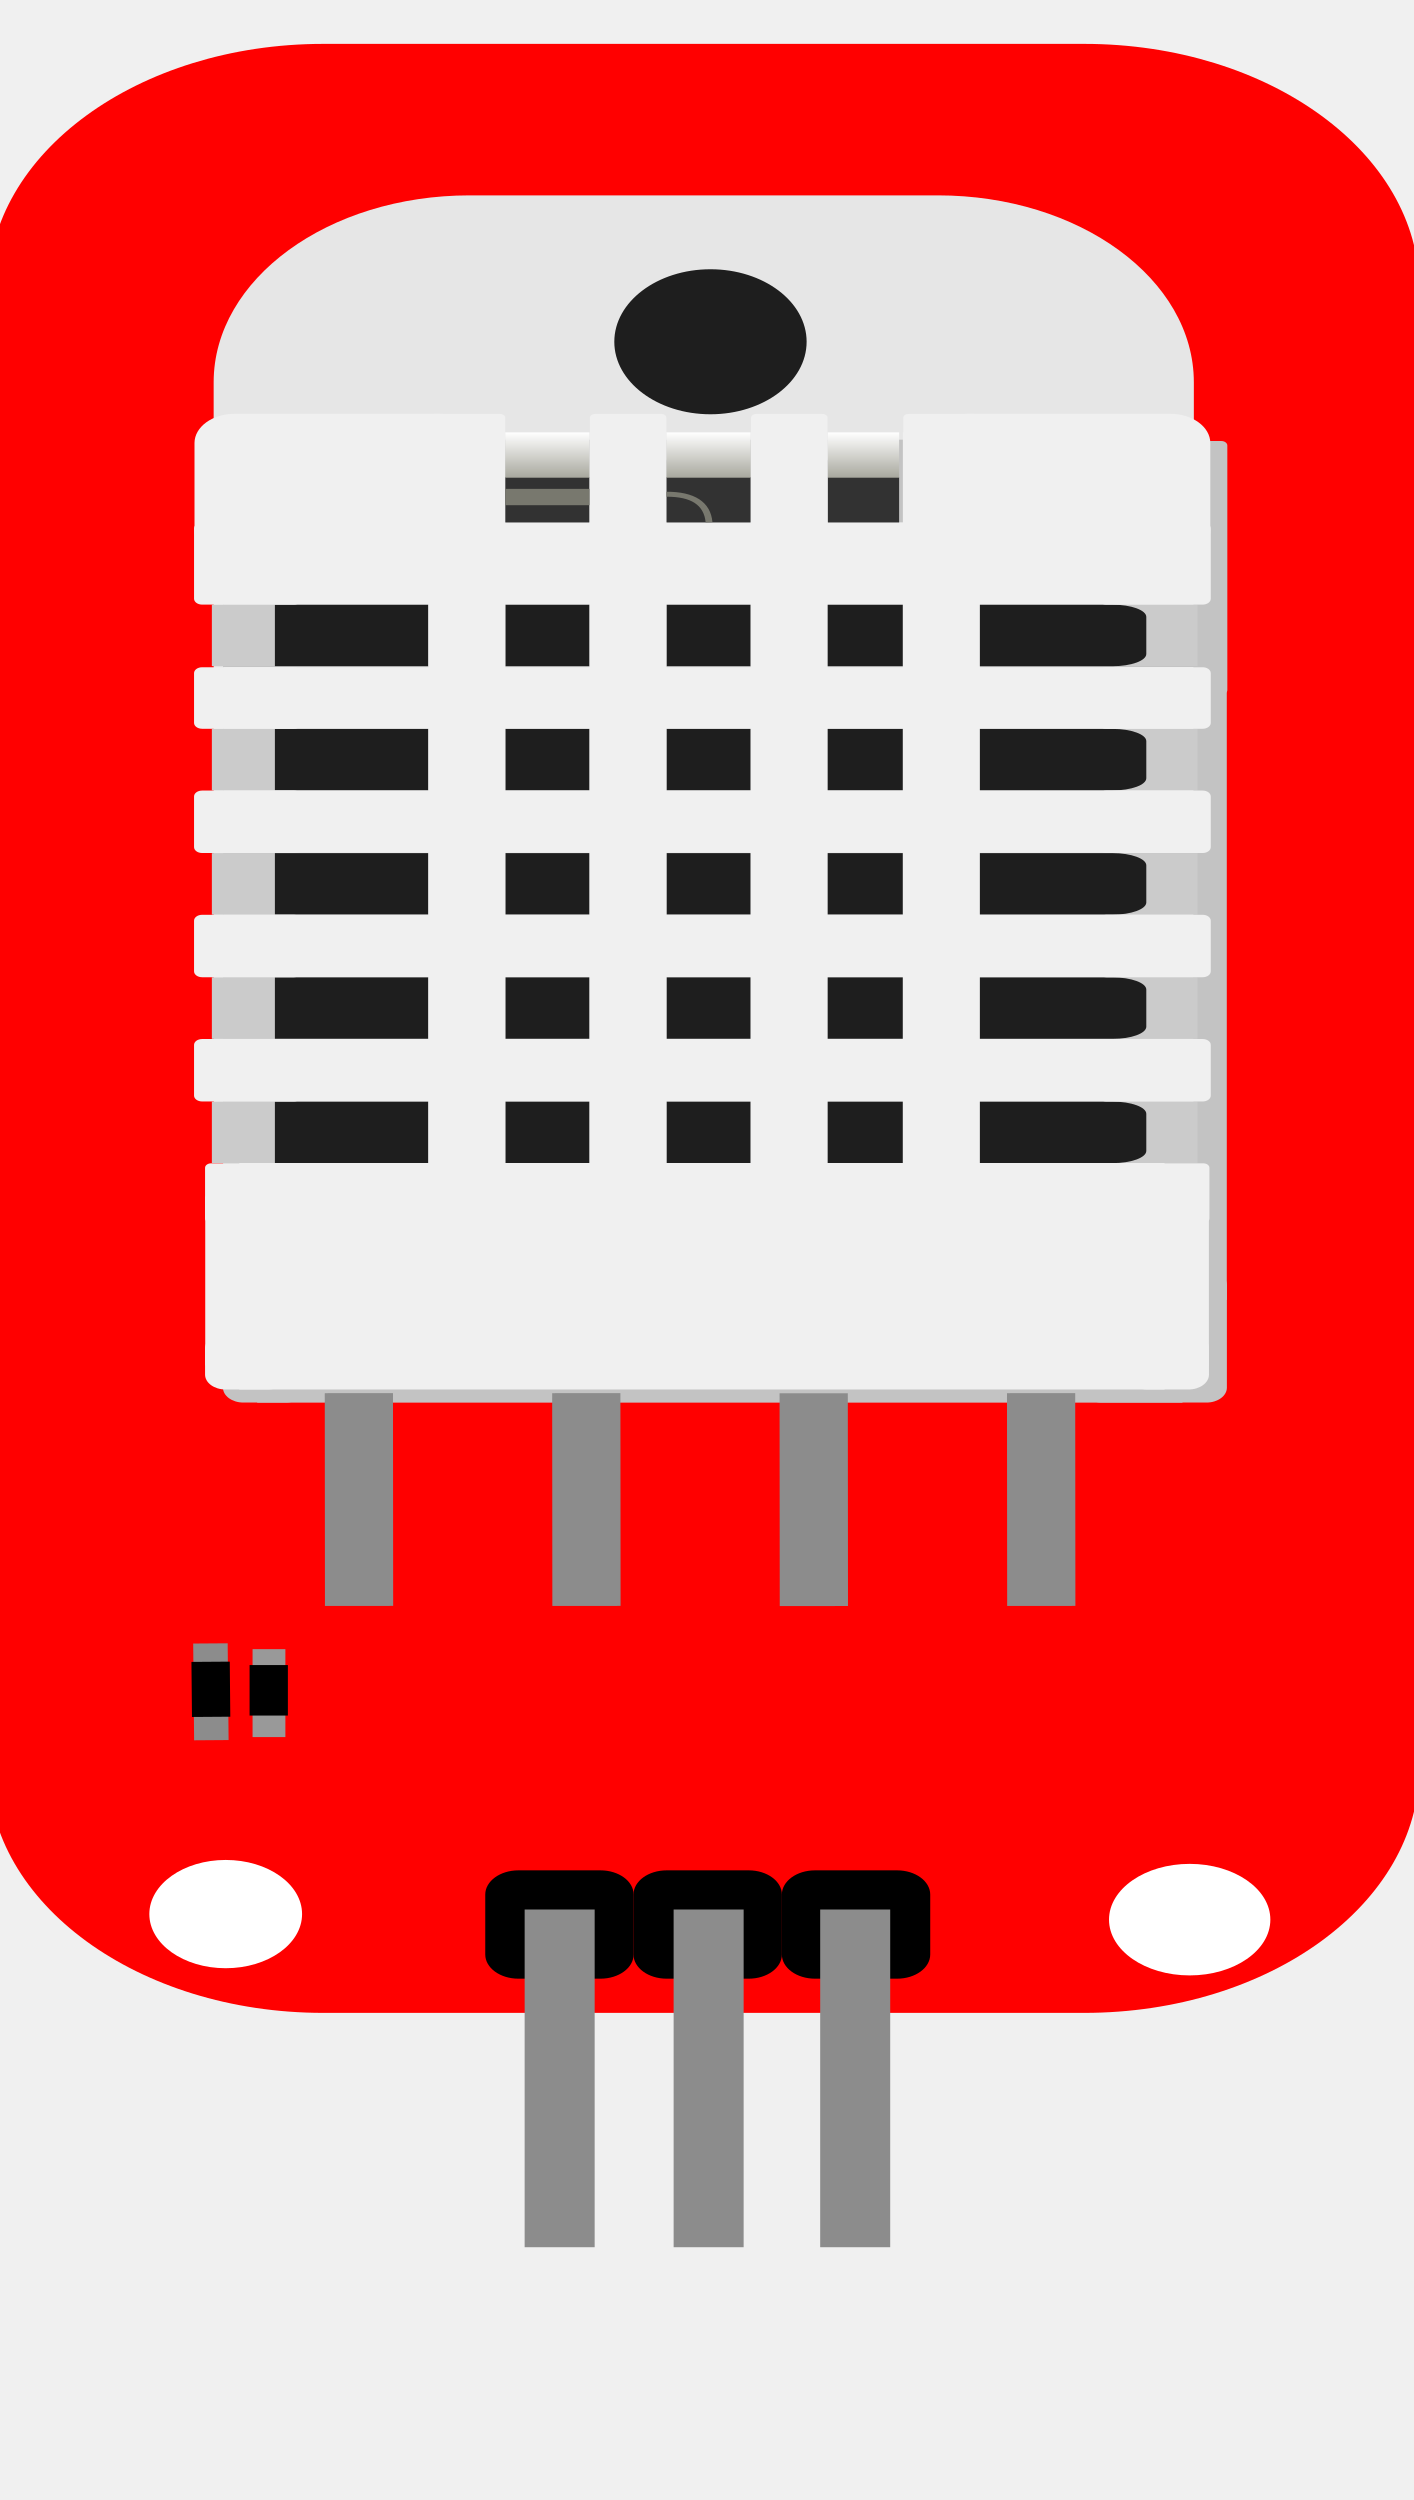
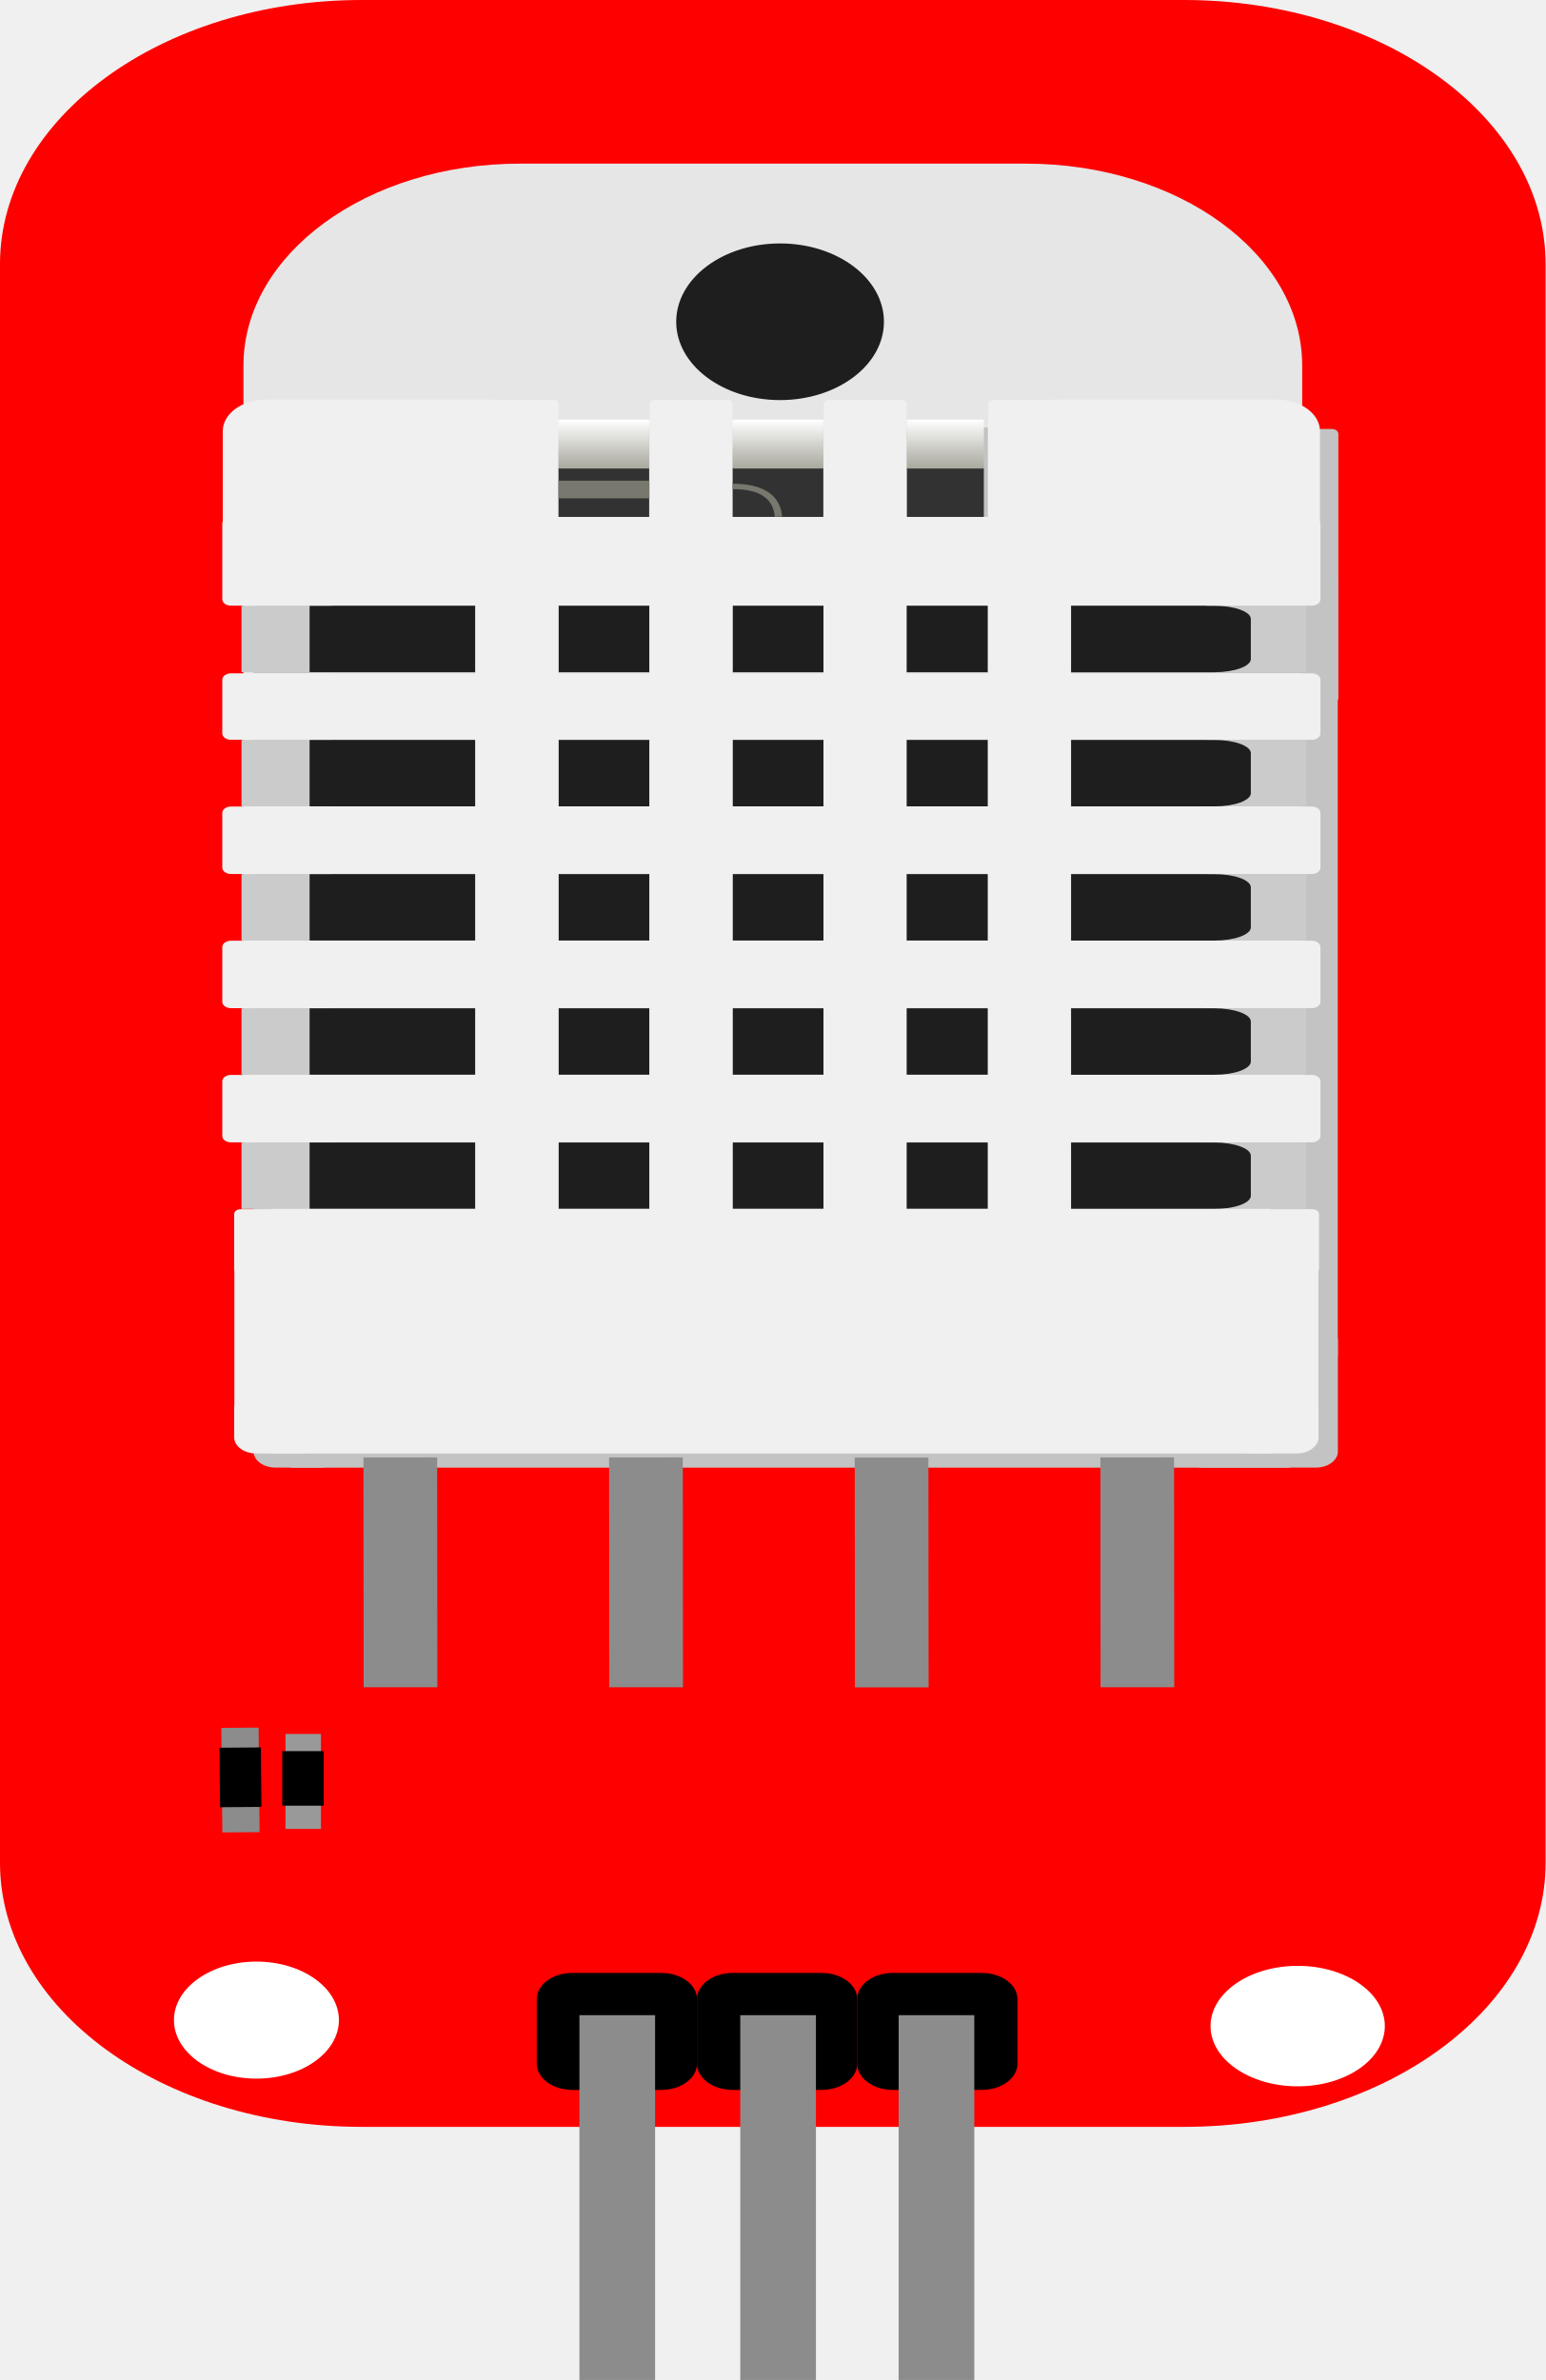
- <svg xmlns="http://www.w3.org/2000/svg" xmlns:xlink="http://www.w3.org/1999/xlink" version="1.1" width="13mm" height="23mm" viewBox="0 0 13 23" id="svg2985" xml:space="preserve" style="fill-rule:evenodd">
+ <svg xmlns="http://www.w3.org/2000/svg" xmlns:xlink="http://www.w3.org/1999/xlink" version="1.1" width="23.185mm" height="35.699mm" viewBox="0 0 23.185 35.699" id="svg2985" xml:space="preserve" style="fill-rule:evenodd">
  <defs id="defs3160">
    <linearGradient x1="4.612" y1="4.93" x2="4.612" y2="4.238" id="linearGradient3164" xlink:href="#id0" gradientUnits="userSpaceOnUse" />
    <linearGradient x1="4.612" y1="4.93" x2="4.612" y2="4.238" id="linearGradient3166" xlink:href="#id0" gradientUnits="userSpaceOnUse" />
    <linearGradient x1="4.612" y1="4.93" x2="4.612" y2="4.238" id="linearGradient3168" xlink:href="#id0" gradientUnits="userSpaceOnUse" />
    <defs id="defs2988">
      <style type="text/css" id="style2990" />
      <linearGradient x1="4.612" y1="4.93" x2="4.612" y2="4.238" id="id0" gradientUnits="userSpaceOnUse">
        <stop id="stop2993" style="stop-color:#a8a89e;stop-opacity:1" offset="0" />
        <stop id="stop2995" style="stop-color:#ffffff;stop-opacity:1" offset="1" />
      </linearGradient>
    </defs>
    <linearGradient xlink:href="#id0" id="linearGradient1227" gradientUnits="userSpaceOnUse" x1="4.612" y1="4.93" x2="4.612" y2="4.238" />
    <linearGradient xlink:href="#id0" id="linearGradient1229" gradientUnits="userSpaceOnUse" x1="4.612" y1="4.93" x2="4.612" y2="4.238" />
    <linearGradient xlink:href="#id0" id="linearGradient1231" gradientUnits="userSpaceOnUse" x1="4.612" y1="4.93" x2="4.612" y2="4.238" />
  </defs>
-   <g id="g1564" transform="matrix(0.8236878,0,0,0.6015407,-18.33041,0.2864074)">
-     <rect ry="3.741" y="0.195" x="22.123" height="30.114" width="15.983" id="rect963" style="opacity:1;fill:#ff0000;fill-opacity:1;stroke-width:0.289" />
-     <g id="g1225" transform="translate(23.75544,1.89881)">
+   <g id="g1564" transform="matrix(0.8236878,0,0,0.6015407,14.44566,-2.413403)">
+     <rect ry="6.588" y="4.012" x="-17.538" height="53.034" width="28.147" id="rect963" style="opacity:1;fill:#ff0000;fill-opacity:1;stroke-width:0.509" />
+     <g id="g1225" transform="matrix(1.761075,0,0,1.761075,-14.66273,7.012723)">
      <g id="g1215">
        <g id="g1213">
          <g id="g975">
            <rect width="10.948" height="16.616" rx="2.859" ry="2.859" x="0.885" y="0.613" id="rect971" style="fill:#e6e6e6" />
            <ellipse cx="6.434" cy="2.852" rx="1.036" ry="1.071" id="ellipse973" style="fill:#1e1e1e;stroke:#1e1e1e;stroke-width:0.076" />
          </g>
          <g id="g991">
            <rect width="11.21" height="10.98" x="0.991" y="6.526" id="rect977" style="fill:#c3c3c3" />
            <rect width="0.929" height="3.878" rx="0.068" ry="0.068" x="0.989" y="4.37" id="rect979" style="fill:#c3c3c3" />
            <rect width="0.918" height="3.878" rx="0.068" ry="0.068" x="11.289" y="4.37" id="rect981" style="fill:#c3c3c3" />
            <rect width="0.929" height="3.652" rx="0.228" ry="0.228" x="0.989" y="15.424" id="rect983" style="fill:#c3c3c3" />
            <rect width="1.625" height="2.024" rx="0.228" ry="0.228" x="10.577" y="17.052" id="rect985" style="fill:#c3c3c3" />
            <rect width="9.768" height="12.9" x="1.714" y="5.306" id="rect987" style="fill:#c3c3c3" />
            <rect width="10.335" height="14.728" x="1.371" y="4.349" id="rect989" style="fill:#c3c3c3" />
          </g>
          <g id="g1001">
            <line class="fil3 str1" id="line993" y1="18.934" x1="7.587" y2="22.188" x2="7.589" style="fill:none;stroke:#8c8c8c;stroke-width:0.762" />
            <line class="fil3 str1" id="line995" y1="18.932" x1="10.127" y2="22.186" x2="10.129" style="fill:none;stroke:#8c8c8c;stroke-width:0.762" />
            <line class="fil3 str1" id="line997" y1="18.932" x1="2.507" y2="22.186" x2="2.509" style="fill:none;stroke:#8c8c8c;stroke-width:0.762" />
            <line class="fil3 str1" id="line999" y1="18.932" x1="5.047" y2="22.186" x2="5.049" style="fill:none;stroke:#8c8c8c;stroke-width:0.762" />
          </g>
          <g id="g1027">
            <g id="g1013">
              <rect width="2.533" height="0.94" x="9.341" y="6.873" id="rect1003" style="fill:#cbcbcb" />
              <rect width="2.533" height="0.94" x="9.341" y="8.773" id="rect1005" style="fill:#cbcbcb" />
              <rect width="2.531" height="0.94" x="9.343" y="10.673" id="rect1007" style="fill:#cbcbcb" />
              <rect width="2.533" height="0.94" x="9.341" y="12.573" id="rect1009" style="fill:#cbcbcb" />
              <rect width="2.533" height="0.94" x="9.341" y="14.473" id="rect1011" style="fill:#cbcbcb" />
            </g>
            <g id="g1025">
              <rect width="0.704" height="0.94" x="0.865" y="6.873" id="rect1015" style="fill:#cbcbcb" />
              <rect width="0.704" height="0.94" x="0.865" y="8.773" id="rect1017" style="fill:#cbcbcb" />
              <rect width="0.704" height="0.94" x="0.865" y="10.673" id="rect1019" style="fill:#cbcbcb" />
              <rect width="0.704" height="0.94" x="0.865" y="12.573" id="rect1021" style="fill:#cbcbcb" />
              <rect width="0.704" height="0.94" x="0.865" y="14.473" id="rect1023" style="fill:#cbcbcb" />
            </g>
          </g>
          <g id="g1089">
            <g id="g1039">
              <rect width="0.94" height="0.94" x="4.143" y="6.873" id="rect1029" style="fill:#1e1e1e" />
              <rect width="0.94" height="0.94" x="5.943" y="6.873" id="rect1031" style="fill:#1e1e1e" />
              <rect width="0.94" height="0.94" x="7.643" y="6.873" id="rect1033" style="fill:#1e1e1e" />
              <path d="m 9.343,6.873 h 1.583 c 0.207,0 0.376,0.084 0.376,0.187 v 0.567 c 0,0.103 -0.169,0.187 -0.376,0.187 H 9.343 Z" id="path1035" style="fill:#1e1e1e" />
              <rect width="1.713" height="0.94" x="1.569" y="6.873" id="rect1037" style="fill:#1e1e1e" />
            </g>
            <g id="g1051">
              <rect width="0.94" height="0.94" x="4.143" y="8.773" id="rect1041" style="fill:#1e1e1e" />
              <rect width="0.94" height="0.94" x="5.943" y="8.773" id="rect1043" style="fill:#1e1e1e" />
              <rect width="0.94" height="0.94" x="7.643" y="8.773" id="rect1045" style="fill:#1e1e1e" />
              <path d="m 9.343,8.773 h 1.583 c 0.207,0 0.376,0.084 0.376,0.187 v 0.567 c 0,0.103 -0.169,0.187 -0.376,0.187 H 9.343 Z" id="path1047" style="fill:#1e1e1e" />
              <rect width="1.713" height="0.94" x="1.569" y="8.773" id="rect1049" style="fill:#1e1e1e" />
            </g>
            <g id="g1063">
              <rect width="0.94" height="0.94" x="4.143" y="10.673" id="rect1053" style="fill:#1e1e1e" />
              <rect width="0.94" height="0.94" x="5.943" y="10.673" id="rect1055" style="fill:#1e1e1e" />
              <rect width="0.94" height="0.94" x="7.643" y="10.673" id="rect1057" style="fill:#1e1e1e" />
              <path d="m 9.343,10.673 h 1.583 c 0.207,0 0.376,0.084 0.376,0.187 v 0.567 c 0,0.103 -0.169,0.187 -0.376,0.187 H 9.343 Z" id="path1059" style="fill:#1e1e1e" />
              <rect width="1.713" height="0.94" x="1.569" y="10.673" id="rect1061" style="fill:#1e1e1e" />
            </g>
            <g id="g1075">
              <rect width="0.94" height="0.94" x="4.143" y="12.573" id="rect1065" style="fill:#1e1e1e" />
              <rect width="0.94" height="0.94" x="5.943" y="12.573" id="rect1067" style="fill:#1e1e1e" />
              <rect width="0.94" height="0.94" x="7.643" y="12.573" id="rect1069" style="fill:#1e1e1e" />
              <path d="m 9.343,12.573 h 1.583 c 0.207,0 0.376,0.084 0.376,0.187 v 0.567 c 0,0.103 -0.169,0.187 -0.376,0.187 H 9.343 Z" id="path1071" style="fill:#1e1e1e" />
              <rect width="1.713" height="0.94" x="1.569" y="12.573" id="rect1073" style="fill:#1e1e1e" />
            </g>
            <g id="g1087">
              <rect width="0.94" height="0.94" x="4.143" y="14.473" id="rect1077" style="fill:#1e1e1e" />
              <rect width="0.94" height="0.94" x="5.943" y="14.473" id="rect1079" style="fill:#1e1e1e" />
              <rect width="0.94" height="0.94" x="7.643" y="14.473" id="rect1081" style="fill:#1e1e1e" />
              <path d="m 9.343,14.473 h 1.583 c 0.207,0 0.376,0.084 0.376,0.187 v 0.567 c 0,0.103 -0.169,0.187 -0.376,0.187 H 9.343 Z" id="path1083" style="fill:#1e1e1e" />
              <rect width="1.713" height="0.94" x="1.569" y="14.473" id="rect1085" style="fill:#1e1e1e" />
            </g>
          </g>
          <g id="g1185">
            <g id="g1159">
              <g id="g1115">
                <g id="g1095">
                  <rect width="0.86" height="13.983" x="3.283" y="4.238" id="rect1091" style="fill:#f0f0f0" />
                  <rect width="0.855" height="0.749" rx="0.059" ry="0.059" x="3.287" y="3.956" id="rect1093" style="fill:#f0f0f0" />
                </g>
                <g id="g1101">
                  <rect width="0.86" height="13.983" x="5.083" y="4.238" id="rect1097" style="fill:#f0f0f0" />
                  <rect width="0.855" height="0.749" rx="0.059" ry="0.059" x="5.087" y="3.956" id="rect1099" style="fill:#f0f0f0" />
                </g>
                <g id="g1107">
                  <rect width="0.86" height="13.983" x="6.883" y="4.238" id="rect1103" style="fill:#f0f0f0" />
                  <rect width="0.855" height="0.749" rx="0.059" ry="0.059" x="6.887" y="3.956" id="rect1105" style="fill:#f0f0f0" />
                </g>
                <g id="g1113">
                  <rect width="0.86" height="13.983" x="8.583" y="4.238" id="rect1109" style="fill:#f0f0f0" />
                  <rect width="0.855" height="0.749" rx="0.059" ry="0.059" x="8.587" y="3.956" id="rect1111" style="fill:#f0f0f0" />
                </g>
              </g>
              <g id="g1157">
                <g id="g1123">
                  <rect width="10.835" height="1.255" x="0.993" y="5.614" id="rect1117" style="fill:#f0f0f0" />
                  <rect width="1.205" height="1.255" rx="0.09" ry="0.09" x="0.666" y="5.617" id="rect1119" style="fill:#f0f0f0" />
                  <rect width="1.256" height="1.255" rx="0.09" ry="0.09" x="10.766" y="5.617" id="rect1121" style="fill:#f0f0f0" />
                </g>
                <g id="g1131">
                  <rect width="10.835" height="0.941" x="0.993" y="7.828" id="rect1125" style="fill:#f0f0f0" />
                  <rect width="1.205" height="0.941" rx="0.09" ry="0.09" x="0.666" y="7.83" id="rect1127" style="fill:#f0f0f0" />
                  <rect width="1.256" height="0.941" rx="0.09" ry="0.09" x="10.766" y="7.83" id="rect1129" style="fill:#f0f0f0" />
                </g>
                <g id="g1139">
                  <rect width="10.835" height="0.955" x="0.993" y="9.714" id="rect1133" style="fill:#f0f0f0" />
                  <rect width="1.205" height="0.955" rx="0.09" ry="0.09" x="0.666" y="9.716" id="rect1135" style="fill:#f0f0f0" />
                  <rect width="1.256" height="0.955" rx="0.09" ry="0.09" x="10.766" y="9.716" id="rect1137" style="fill:#f0f0f0" />
                </g>
                <g id="g1147">
                  <rect width="10.835" height="0.955" x="0.993" y="11.614" id="rect1141" style="fill:#f0f0f0" />
                  <rect width="1.205" height="0.955" rx="0.09" ry="0.09" x="0.666" y="11.616" id="rect1143" style="fill:#f0f0f0" />
                  <rect width="1.256" height="0.955" rx="0.09" ry="0.09" x="10.766" y="11.616" id="rect1145" style="fill:#f0f0f0" />
                </g>
                <g id="g1155">
                  <rect width="10.835" height="0.955" x="0.993" y="13.514" id="rect1149" style="fill:#f0f0f0" />
                  <rect width="1.205" height="0.955" rx="0.09" ry="0.09" x="0.666" y="13.516" id="rect1151" style="fill:#f0f0f0" />
                  <rect width="1.256" height="0.955" rx="0.09" ry="0.09" x="10.766" y="13.516" id="rect1153" style="fill:#f0f0f0" />
                </g>
              </g>
            </g>
            <g id="g1183">
              <g id="g1175">
                <rect width="11.21" height="2.583" x="0.791" y="15.924" id="rect1161" style="fill:#f0f0f0" />
                <rect width="0.929" height="0.912" rx="0.068" ry="0.068" x="0.789" y="15.417" id="rect1163" style="fill:#f0f0f0" />
                <rect width="0.918" height="0.912" rx="0.068" ry="0.068" x="11.089" y="15.417" id="rect1165" style="fill:#f0f0f0" />
                <rect width="0.929" height="0.859" rx="0.228" ry="0.228" x="0.789" y="18.017" id="rect1167" style="fill:#f0f0f0" />
                <rect width="0.913" height="0.859" rx="0.228" ry="0.228" x="11.089" y="18.017" id="rect1169" style="fill:#f0f0f0" />
                <rect width="9.768" height="3.034" x="1.514" y="15.637" id="rect1171" style="fill:#f0f0f0" />
                <rect width="10.335" height="3.464" x="1.171" y="15.412" id="rect1173" style="fill:#f0f0f0" />
              </g>
              <g id="g1181">
                <rect width="3.186" height="2.234" rx="0.447" ry="0.447" x="0.671" y="3.954" id="rect1177" style="fill:#f0f0f0" />
                <rect width="3.151" height="2.234" rx="0.447" ry="0.447" x="8.866" y="3.954" id="rect1179" style="fill:#f0f0f0" />
              </g>
            </g>
          </g>
          <g id="g1211">
            <g id="g1201">
              <g id="g1193">
                <rect width="0.937" height="0.692" x="4.143" y="4.923" id="rect1187" style="fill:#323232" />
                <rect width="0.937" height="0.692" x="5.944" y="4.923" id="rect1189" style="fill:#323232" />
                <rect width="0.795" height="0.692" x="7.746" y="4.923" id="rect1191" style="fill:#323232" />
              </g>
              <g id="g1199">
                <path d="m 4.143,5.227 c 0.94,0 0.94,0 0.94,0" id="path1195" style="fill:none;stroke:#78786e;stroke-width:0.25" />
                <path d="M 5.943,5.184 C 6.238,5.182 6.399,5.326 6.418,5.612" id="path1197" style="fill:none;stroke:#78786e;stroke-width:0.076" />
              </g>
            </g>
            <g id="g1209">
              <rect width="0.937" height="0.692" x="4.143" y="4.238" id="rect1203" style="fill:url(#linearGradient1227)" />
              <rect width="0.937" height="0.692" x="5.944" y="4.238" id="rect1205" style="fill:url(#linearGradient1229)" />
              <rect width="0.795" height="0.692" x="7.746" y="4.238" id="rect1207" style="fill:url(#linearGradient1231)" />
            </g>
          </g>
        </g>
      </g>
      <rect width="1.411" height="1.411" x="1.785" y="20.73" id="rect1217" style="fill:none" />
      <rect width="1.411" height="1.411" x="4.375" y="20.73" id="rect1219" style="fill:none" />
      <rect width="1.411" height="1.411" x="6.832" y="20.797" id="rect1221" style="fill:none" />
      <rect width="1.411" height="1.411" x="9.422" y="20.73" id="rect1223" style="fill:none" />
    </g>
-     <rect ry="0.37" y="28.129" x="30.987" height="1.657" width="1.657" id="rect1233" style="opacity:1;fill:#000000;fill-opacity:1;stroke-width:0.265" />
-     <rect y="28.728" x="31.415" height="5.165" width="0.782" id="rect1266" style="opacity:1;fill:#8c8c8c;fill-opacity:1;stroke-width:0.2" />
-     <g transform="matrix(0.00503843,0.4840565,-0.6053839,0.00402866,42.21242,31.2355)" id="g1307">
+     <rect ry="0.652" y="53.207" x="-1.927" height="2.918" width="2.918" id="rect1233" style="opacity:1;fill:#000000;fill-opacity:1;stroke-width:0.466" />
+     <rect y="54.261" x="-1.173" height="9.096" width="1.378" id="rect1266" style="opacity:1;fill:#8c8c8c;fill-opacity:1;stroke-width:0.353" />
+     <g transform="matrix(0.00887305,0.8524597,-1.066126,0.00709477,17.84139,58.67682)" id="g1307">
      <g id="g1021" transform="matrix(0.7651453,0.00209811,0.00209811,0.5130682,-15.99674,14.4424)">
        <rect y="27.685" x="2.756" height="1.24" width="3.996" id="rect1299" style="opacity:1;fill:#8c8c8c;fill-opacity:1;stroke-width:0.265" />
        <rect y="27.616" x="3.514" height="1.378" width="2.274" id="rect1301" style="opacity:1;fill:#000000;fill-opacity:1;stroke-width:0.265" />
      </g>
      <g id="g1017" transform="matrix(0.6595531,0.00257091,0.00257091,0.3506708,-15.59433,18.65492)">
        <rect transform="rotate(-89.52316)" y="3.082" x="-27.159" height="4.212" width="1.727" id="rect1008" style="opacity:1;fill:#999999;fill-opacity:1;stroke-width:0.694" />
        <rect transform="rotate(-89.52316)" y="3.844" x="-27.316" height="2.419" width="2.015" id="rect1010" style="opacity:1;fill:#000000;fill-opacity:1;stroke-width:0.694" />
      </g>
    </g>
-     <ellipse ry="0.828" rx="0.853" cy="28.798" cx="24.775" id="path1412" style="opacity:1;fill:#ffffff;fill-opacity:1;stroke-width:0.265" />
-     <ellipse ry="0.853" rx="0.901" cy="28.883" cx="35.542" id="path1414" style="opacity:1;fill:#ffffff;fill-opacity:1;stroke-width:0.265" />
-     <ellipse ry="0.39" rx="0.024" cy="28.457" cx="24.531" id="path1416" style="opacity:1;fill:#ffffff;fill-opacity:1;stroke-width:0.265" />
-     <ellipse ry="0.268" rx="0.024" cy="28.579" cx="24.677" id="path1418" style="opacity:1;fill:#ffffff;fill-opacity:1;stroke-width:0.265" />
-     <rect style="opacity:1;fill:#000000;fill-opacity:1;stroke-width:0.376" id="rect1024" height="1.657" x="27.674" y="28.129" ry="0.37" width="1.657" />
-     <rect style="opacity:1;fill:#000000;fill-opacity:1;stroke-width:0.376" id="rect1026" width="1.657" height="1.657" x="29.33" y="28.129" ry="0.37" />
-     <rect style="opacity:1;fill:#8c8c8c;fill-opacity:1;stroke-width:0.376" id="rect1028" width="0.782" height="5.165" x="29.778" y="28.728" />
-     <rect style="opacity:1;fill:#8c8c8c;fill-opacity:1;stroke-width:0.376" id="rect1030" width="0.782" height="5.165" x="28.114" y="28.728" />
+     <ellipse ry="1.459" rx="1.502" cy="54.384" cx="-12.868" id="path1412" style="opacity:1;fill:#ffffff;fill-opacity:1;stroke-width:0.466" />
+     <ellipse ry="1.502" rx="1.587" cy="54.533" cx="6.094" id="path1414" style="opacity:1;fill:#ffffff;fill-opacity:1;stroke-width:0.466" />
+     <ellipse ry="0.686" rx="0.043" cy="53.783" cx="-13.297" id="path1416" style="opacity:1;fill:#ffffff;fill-opacity:1;stroke-width:0.466" />
+     <ellipse ry="0.472" rx="0.043" cy="53.998" cx="-13.039" id="path1418" style="opacity:1;fill:#ffffff;fill-opacity:1;stroke-width:0.466" />
+     <rect style="opacity:1;fill:#000000;fill-opacity:1;stroke-width:0.662" id="rect1024" height="2.918" x="-7.763" y="53.207" ry="0.652" width="2.918" />
+     <rect style="opacity:1;fill:#000000;fill-opacity:1;stroke-width:0.662" id="rect1026" width="2.918" height="2.918" x="-4.845" y="53.207" ry="0.652" />
+     <rect style="opacity:1;fill:#8c8c8c;fill-opacity:1;stroke-width:0.662" id="rect1028" width="1.378" height="9.096" x="-4.057" y="54.261" />
+     <rect style="opacity:1;fill:#8c8c8c;fill-opacity:1;stroke-width:0.662" id="rect1030" width="1.378" height="9.096" x="-6.986" y="54.261" />
  </g>
</svg>
